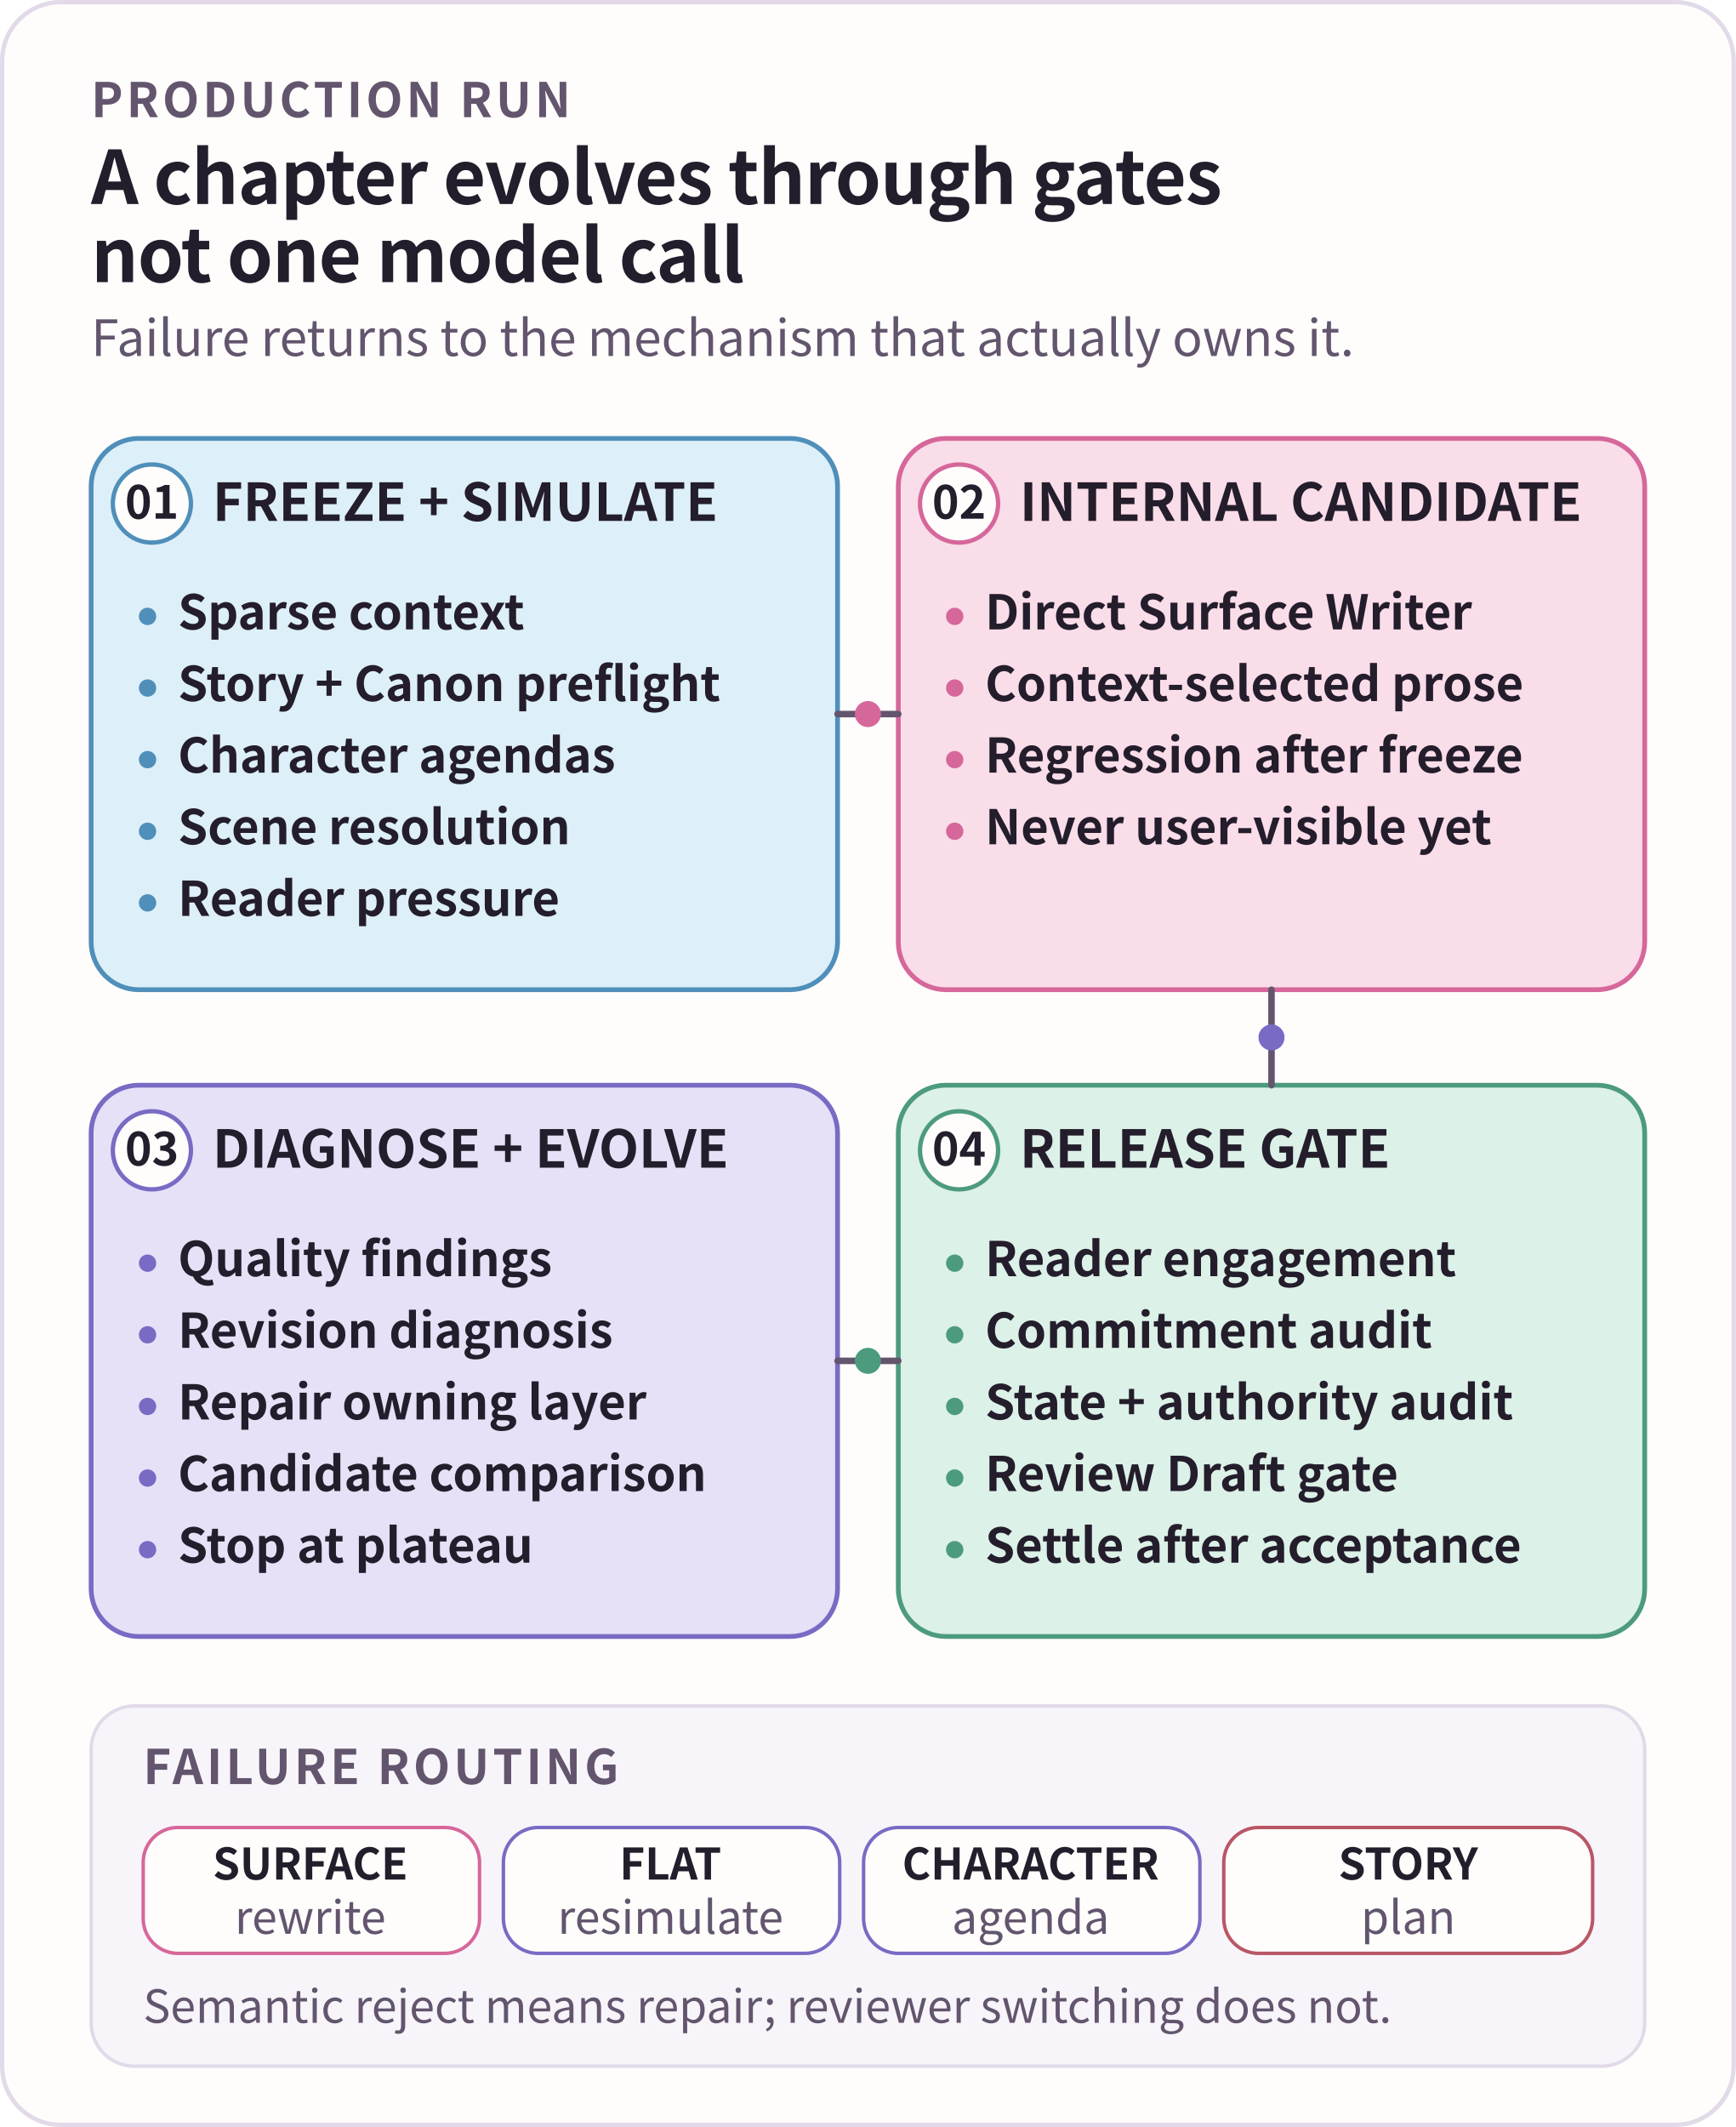
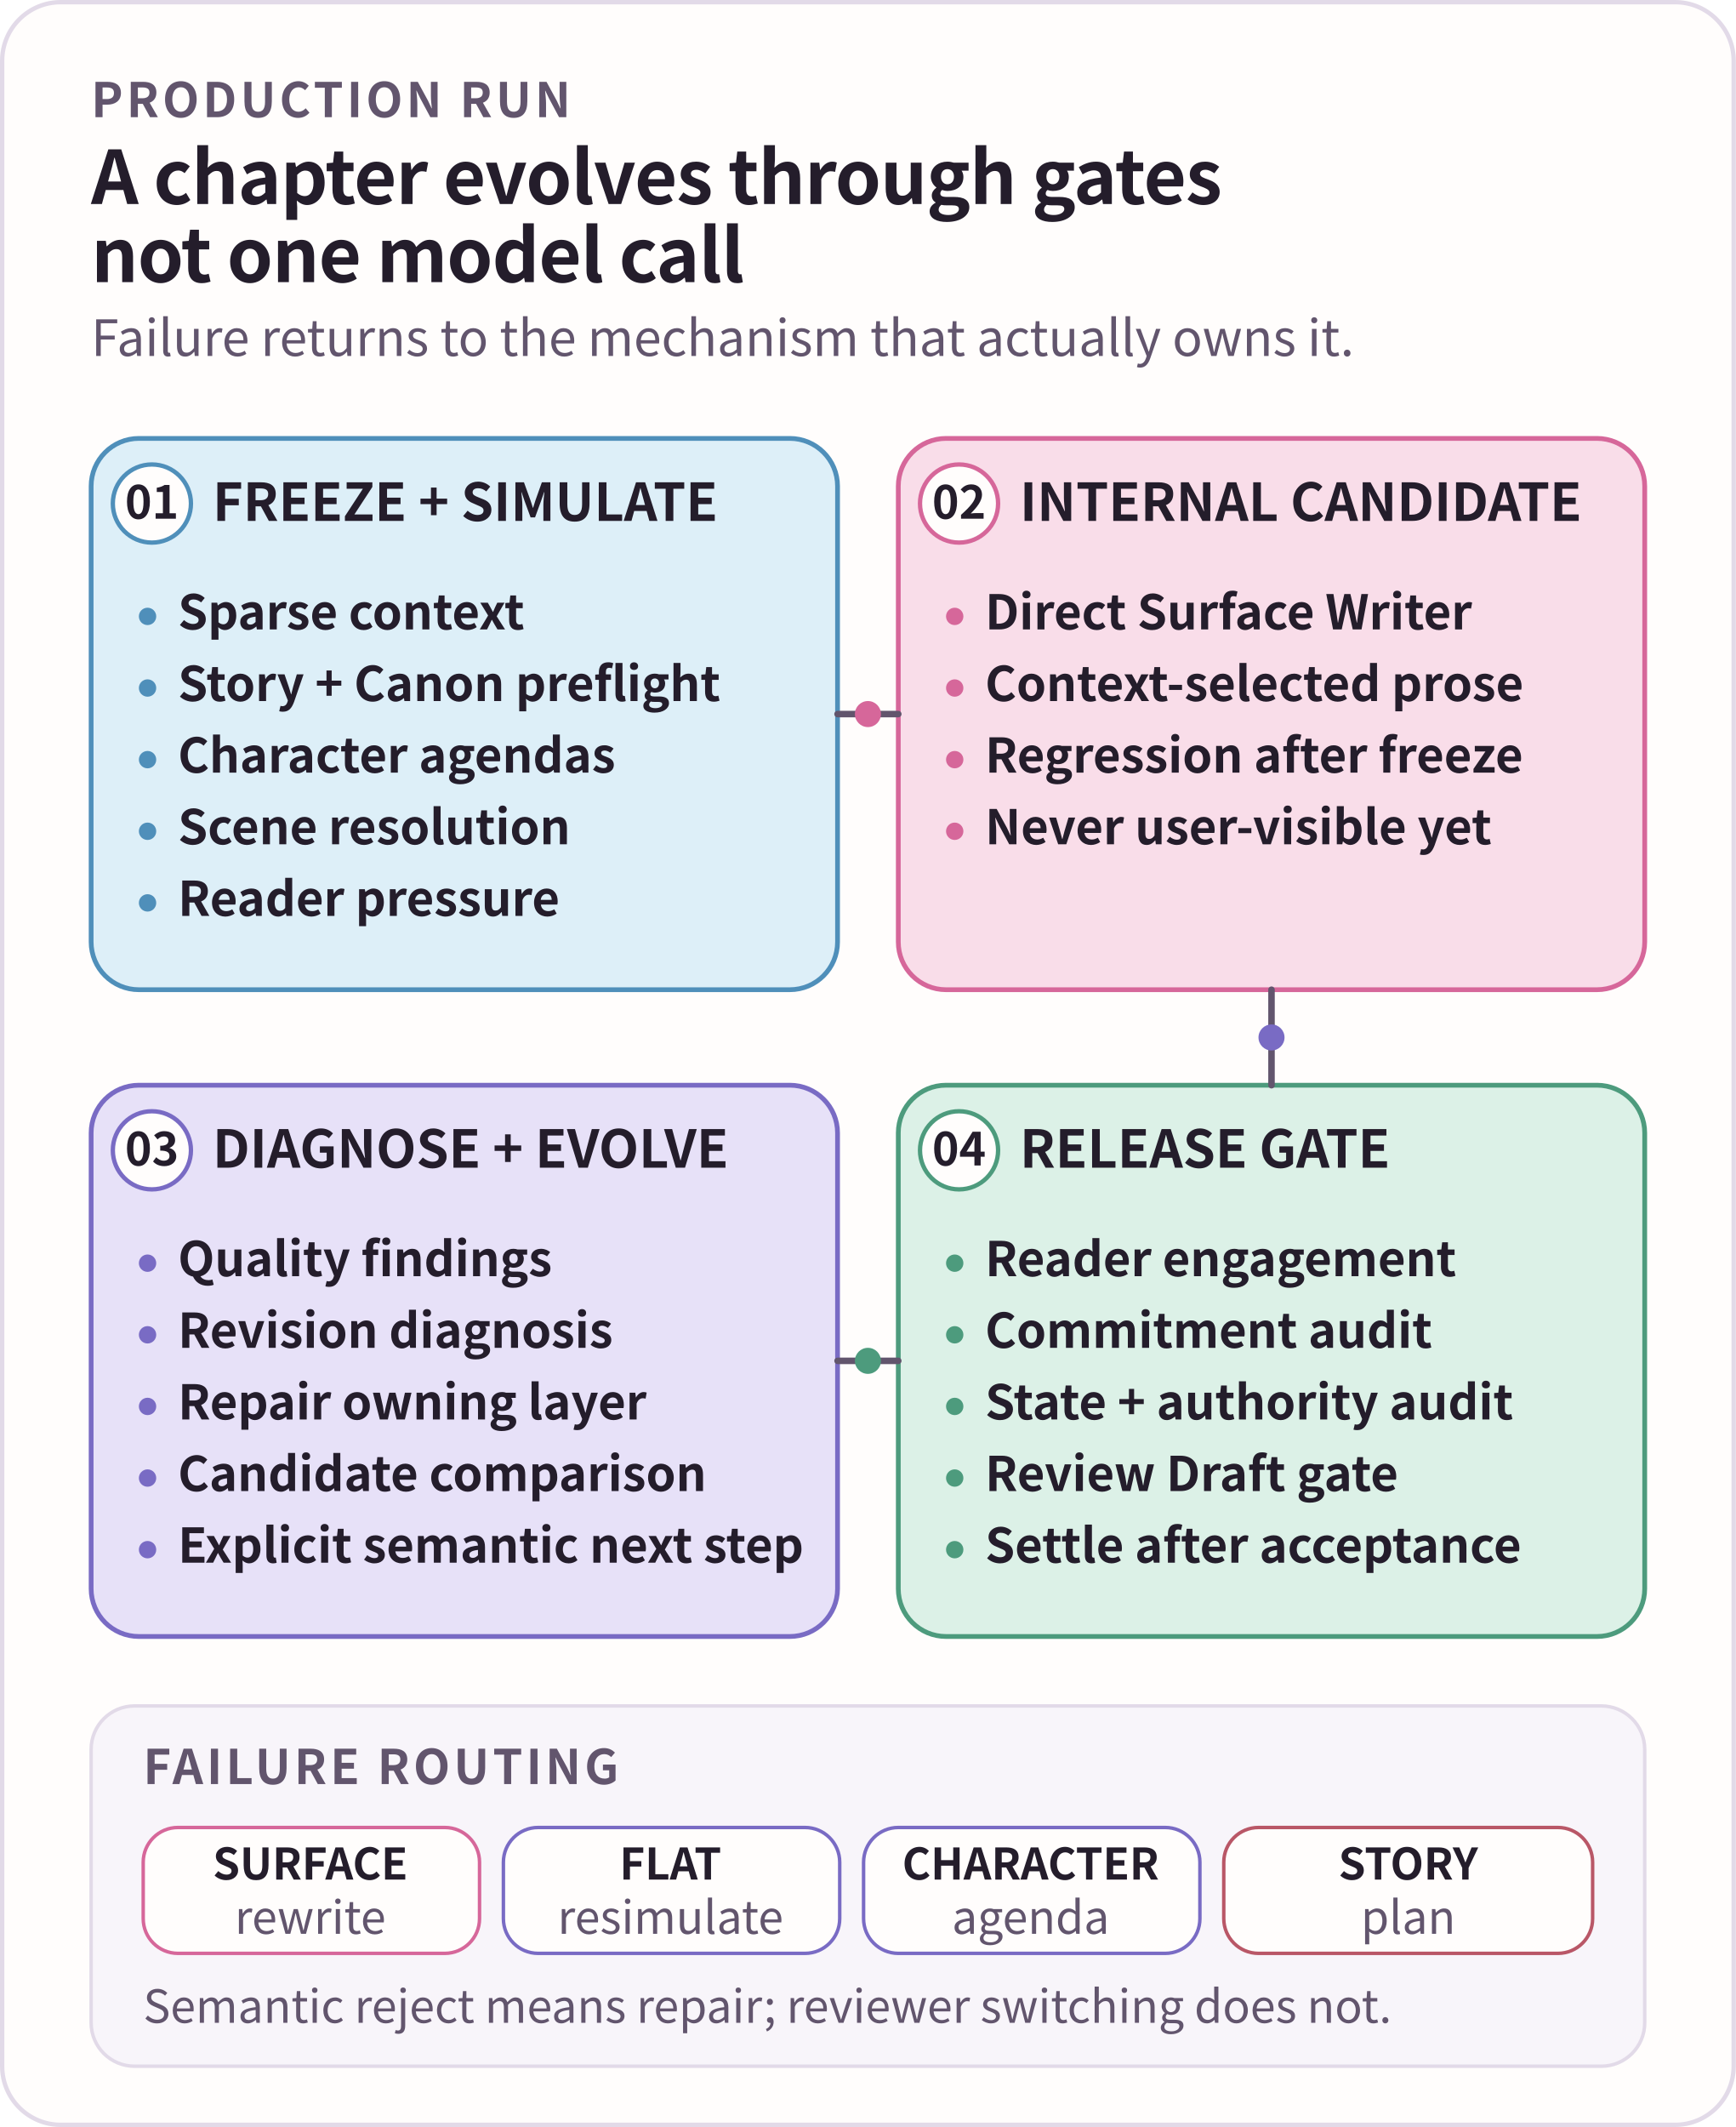
<svg xmlns="http://www.w3.org/2000/svg" viewBox="0 0 800 980" role="img" data-doc-tier="A">
  <style>
text{font-family:"Noto Sans CJK SC","Noto Sans",-apple-system,BlinkMacSystemFont,"Segoe UI",Arial,sans-serif;fill:#241D2B}
.eyebrow{font-size:22px;font-weight:800;letter-spacing:1.6px;fill:#62556D}
.title{font-size:34px;font-weight:850;letter-spacing:-.4px}
.subtitle{font-size:23px;font-weight:500;fill:#62556D}
.section{font-size:24px;font-weight:850}
.lead{font-size:22px;font-weight:750}
.body{font-size:22px;font-weight:650}
.small{font-size:21px;font-weight:500;fill:#62556D}
.pill{font-size:20px;font-weight:800}
.num{font-size:21px;font-weight:850}
</style>
  <rect width="800" height="980" rx="28" fill="#FFFDFC" />
  <rect x="1" y="1" width="798" height="978" rx="27" fill="none" stroke="#E2DAE8" stroke-width="2" />
  <text x="42" y="54" class="eyebrow" text-anchor="start">PRODUCTION RUN</text>
  <text x="42" y="94" class="title" text-anchor="start" data-max-width="720">A chapter evolves through gates</text>
  <text x="42" y="130" class="title" text-anchor="start">not one model call</text>
  <text x="42" y="164" class="subtitle" text-anchor="start" data-max-width="720">Failure returns to the mechanism that actually owns it.</text>
  <rect x="42" y="202" width="344" height="254" rx="22" fill="#DDEFF8" stroke="#4F8FBA" stroke-width="2.2" />
  <circle cx="70" cy="232" r="18" fill="#FFFDFC" stroke="#4F8FBA" stroke-width="2" />
  <text x="70" y="239" class="num" text-anchor="middle">01</text>
  <text x="98" y="240" class="section" text-anchor="start">FREEZE + SIMULATE</text>
  <circle cx="68" cy="284" r="4" fill="#4F8FBA" />
  <text x="82" y="290" class="body">Sparse context</text>
  <circle cx="68" cy="317" r="4" fill="#4F8FBA" />
  <text x="82" y="323" class="body">Story + Canon preflight</text>
  <circle cx="68" cy="350" r="4" fill="#4F8FBA" />
  <text x="82" y="356" class="body">Character agendas</text>
  <circle cx="68" cy="383" r="4" fill="#4F8FBA" />
  <text x="82" y="389" class="body">Scene resolution</text>
  <circle cx="68" cy="416" r="4" fill="#4F8FBA" />
  <text x="82" y="422" class="body">Reader pressure</text>
  <rect x="414" y="202" width="344" height="254" rx="22" fill="#F9DDE9" stroke="#D6679A" stroke-width="2.2" />
  <circle cx="442" cy="232" r="18" fill="#FFFDFC" stroke="#D6679A" stroke-width="2" />
  <text x="442" y="239" class="num" text-anchor="middle">02</text>
  <text x="470" y="240" class="section">INTERNAL CANDIDATE</text>
  <circle cx="440" cy="284" r="4" fill="#D6679A" />
  <text x="454" y="290" class="body">Direct Surface Writer</text>
  <circle cx="440" cy="317" r="4" fill="#D6679A" />
  <text x="454" y="323" class="body" data-max-width="280">Context-selected prose</text>
  <circle cx="440" cy="350" r="4" fill="#D6679A" />
  <text x="454" y="356" class="body">Regression after freeze</text>
  <circle cx="440" cy="383" r="4" fill="#D6679A" />
  <text x="454" y="389" class="body">Never user-visible yet</text>
  <rect x="42" y="500" width="344" height="254" rx="22" fill="#E7E1F8" stroke="#796BC4" stroke-width="2.2" />
  <circle cx="70" cy="530" r="18" fill="#FFFDFC" stroke="#796BC4" stroke-width="2" />
  <text x="70" y="537" class="num" text-anchor="middle">03</text>
  <text x="98" y="538" class="section">DIAGNOSE + EVOLVE</text>
  <circle cx="68" cy="582" r="4" fill="#796BC4" />
  <text x="82" y="588" class="body">Quality findings</text>
  <circle cx="68" cy="615" r="4" fill="#796BC4" />
  <text x="82" y="621" class="body">Revision diagnosis</text>
  <circle cx="68" cy="648" r="4" fill="#796BC4" />
  <text x="82" y="654" class="body">Repair owning layer</text>
  <circle cx="68" cy="681" r="4" fill="#796BC4" />
  <text x="82" y="687" class="body">Candidate comparison</text>
  <circle cx="68" cy="714" r="4" fill="#796BC4" />
-   <text x="82" y="720" class="body">Stop at plateau</text>
+   <text x="82" y="720" class="body">Explicit semantic next step</text>
  <rect x="414" y="500" width="344" height="254" rx="22" fill="#DCF1E7" stroke="#4D9B7D" stroke-width="2.2" />
  <circle cx="442" cy="530" r="18" fill="#FFFDFC" stroke="#4D9B7D" stroke-width="2" />
  <text x="442" y="537" class="num" text-anchor="middle">04</text>
  <text x="470" y="538" class="section">RELEASE GATE</text>
  <circle cx="440" cy="582" r="4" fill="#4D9B7D" />
  <text x="454" y="588" class="body">Reader engagement</text>
  <circle cx="440" cy="615" r="4" fill="#4D9B7D" />
  <text x="454" y="621" class="body">Commitment audit</text>
  <circle cx="440" cy="648" r="4" fill="#4D9B7D" />
  <text x="454" y="654" class="body">State + authority audit</text>
  <circle cx="440" cy="681" r="4" fill="#4D9B7D" />
  <text x="454" y="687" class="body">Review Draft gate</text>
  <circle cx="440" cy="714" r="4" fill="#4D9B7D" />
  <text x="454" y="720" class="body">Settle after acceptance</text>
  <line x1="386" y1="329" x2="414" y2="329" stroke="#62556D" stroke-width="3" stroke-linecap="round" />
  <line x1="586" y1="456" x2="586" y2="500" stroke="#62556D" stroke-width="3" stroke-linecap="round" />
  <line x1="386" y1="627" x2="414" y2="627" stroke="#62556D" stroke-width="3" stroke-linecap="round" />
  <circle cx="400" cy="329" r="6" fill="#D6679A" />
  <circle cx="586" cy="478" r="6" fill="#796BC4" />
  <circle cx="400" cy="627" r="6" fill="#4D9B7D" />
  <rect x="42" y="786" width="716" height="166" rx="20" fill="#F8F5FA" stroke="#E2DAE8" stroke-width="1.6" />
  <text x="66" y="822" class="eyebrow">FAILURE ROUTING</text>
  <rect x="66" y="842" width="155" height="58" rx="16" fill="#FFFDFC" stroke="#D6679A" stroke-width="1.6" />
  <rect x="232" y="842" width="155" height="58" rx="16" fill="#FFFDFC" stroke="#796BC4" stroke-width="1.6" />
  <rect x="398" y="842" width="155" height="58" rx="16" fill="#FFFDFC" stroke="#796BC4" stroke-width="1.6" />
  <rect x="564" y="842" width="170" height="58" rx="16" fill="#FFFDFC" stroke="#B95767" stroke-width="1.6" />
  <text x="143" y="866" class="pill" text-anchor="middle">SURFACE</text>
  <text x="143" y="891" class="small" text-anchor="middle">rewrite</text>
  <text x="309" y="866" class="pill" text-anchor="middle">FLAT</text>
  <text x="309" y="891" class="small" text-anchor="middle">resimulate</text>
  <text x="475" y="866" class="pill" text-anchor="middle">CHARACTER</text>
  <text x="475" y="891" class="small" text-anchor="middle">agenda</text>
  <text x="649" y="866" class="pill" text-anchor="middle">STORY</text>
  <text x="649" y="891" class="small" text-anchor="middle">plan</text>
  <text x="66" y="932" class="small" data-max-width="650">Semantic reject means repair; reviewer switching does not.</text>
</svg>
